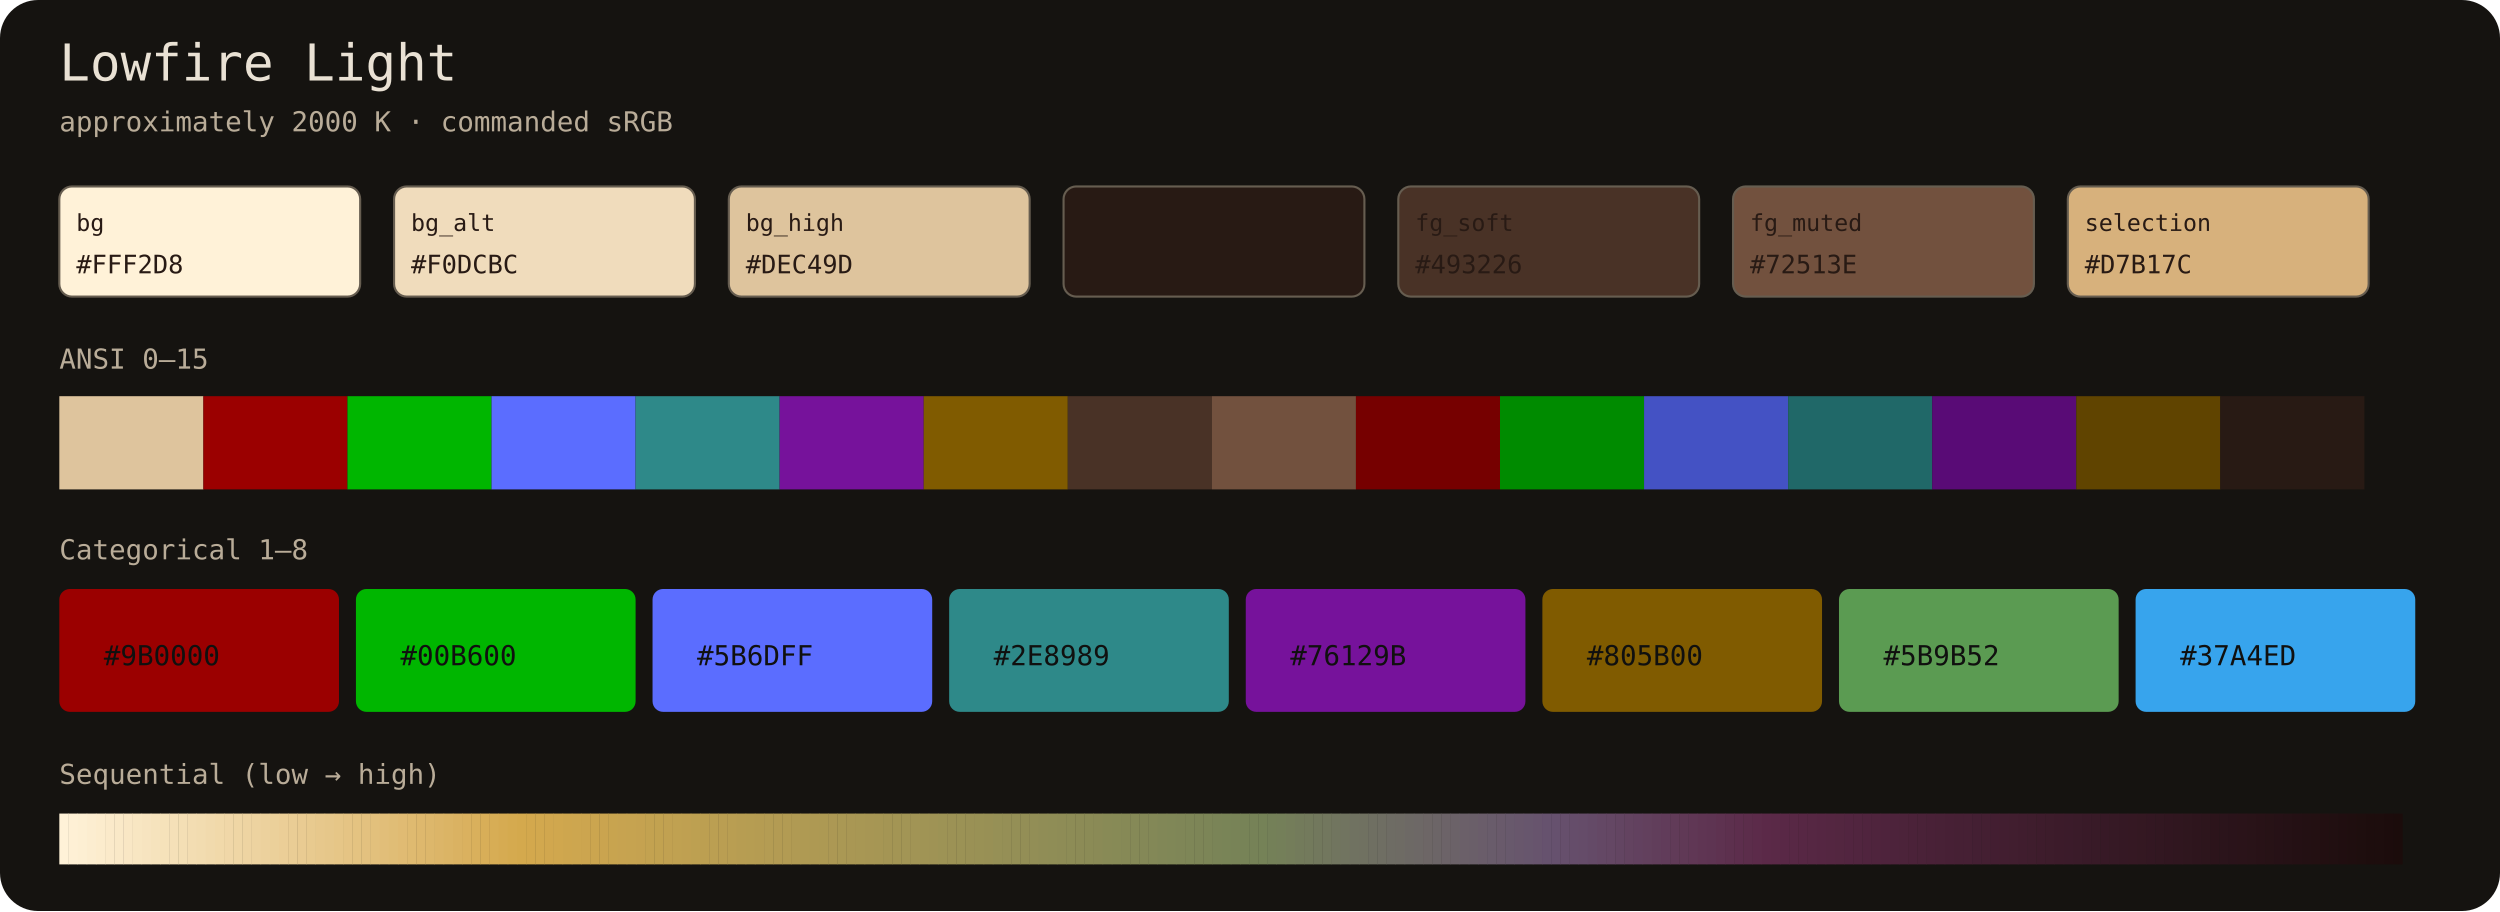
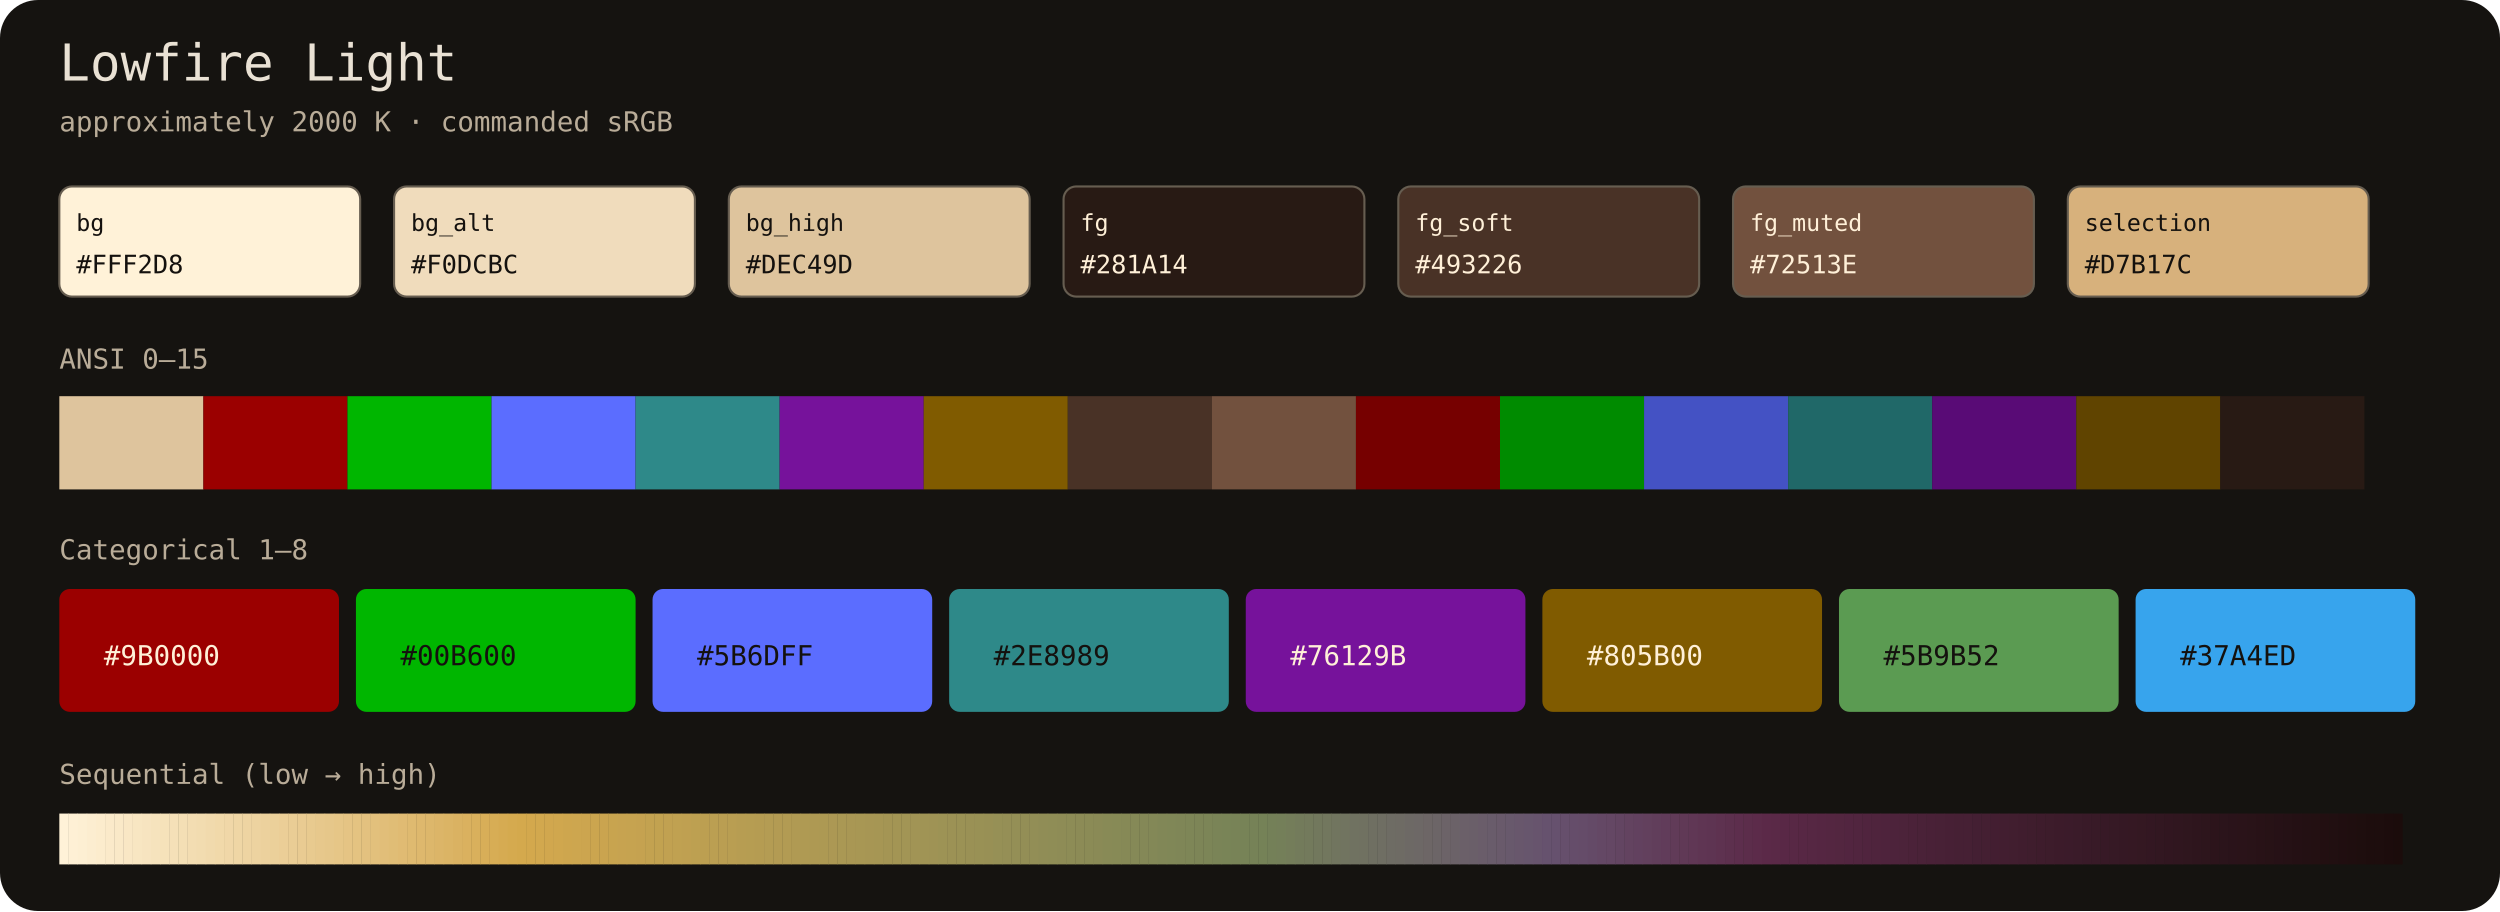
<svg xmlns="http://www.w3.org/2000/svg" width="1180" height="430" viewBox="0 0 1180 430">
  <rect width="100%" height="100%" rx="18" fill="#151310" />
  <text x="28" y="38" fill="#E9E1D4" font-size="24" font-family="ui-monospace, SFMono-Regular, Menlo, monospace">Lowfire Light</text>
  <text x="28" y="62" fill="#B9AC98" font-size="13" font-family="ui-monospace, SFMono-Regular, Menlo, monospace">approximately 2000 K · commanded sRGB</text>
  <rect x="28" y="88" width="142" height="52" rx="6" fill="#FFF2D8" stroke="#665D50" />
-   <text x="36" y="109" fill="#281A14" font-size="11" font-family="ui-monospace, SFMono-Regular, Menlo, monospace">bg</text>
-   <text x="36" y="129" fill="#281A14" font-size="12" font-family="ui-monospace, SFMono-Regular, Menlo, monospace">#FFF2D8</text>
+   <text x="36" y="109" fill="#14110E" font-size="11" font-family="ui-monospace, SFMono-Regular, Menlo, monospace">bg</text>
+   <text x="36" y="129" fill="#14110E" font-size="12" font-family="ui-monospace, SFMono-Regular, Menlo, monospace">#FFF2D8</text>
  <rect x="186" y="88" width="142" height="52" rx="6" fill="#F0DCBC" stroke="#665D50" />
-   <text x="194" y="109" fill="#281A14" font-size="11" font-family="ui-monospace, SFMono-Regular, Menlo, monospace">bg_alt</text>
-   <text x="194" y="129" fill="#281A14" font-size="12" font-family="ui-monospace, SFMono-Regular, Menlo, monospace">#F0DCBC</text>
+   <text x="194" y="109" fill="#14110E" font-size="11" font-family="ui-monospace, SFMono-Regular, Menlo, monospace">bg_alt</text>
+   <text x="194" y="129" fill="#14110E" font-size="12" font-family="ui-monospace, SFMono-Regular, Menlo, monospace">#F0DCBC</text>
  <rect x="344" y="88" width="142" height="52" rx="6" fill="#DEC49D" stroke="#665D50" />
-   <text x="352" y="109" fill="#281A14" font-size="11" font-family="ui-monospace, SFMono-Regular, Menlo, monospace">bg_high</text>
-   <text x="352" y="129" fill="#281A14" font-size="12" font-family="ui-monospace, SFMono-Regular, Menlo, monospace">#DEC49D</text>
+   <text x="352" y="109" fill="#14110E" font-size="11" font-family="ui-monospace, SFMono-Regular, Menlo, monospace">bg_high</text>
+   <text x="352" y="129" fill="#14110E" font-size="12" font-family="ui-monospace, SFMono-Regular, Menlo, monospace">#DEC49D</text>
  <rect x="502" y="88" width="142" height="52" rx="6" fill="#281A14" stroke="#665D50" />
-   <text x="510" y="109" fill="#281A14" font-size="11" font-family="ui-monospace, SFMono-Regular, Menlo, monospace">fg</text>
-   <text x="510" y="129" fill="#281A14" font-size="12" font-family="ui-monospace, SFMono-Regular, Menlo, monospace">#281A14</text>
+   <text x="510" y="109" fill="#FFF0D8" font-size="11" font-family="ui-monospace, SFMono-Regular, Menlo, monospace">fg</text>
+   <text x="510" y="129" fill="#FFF0D8" font-size="12" font-family="ui-monospace, SFMono-Regular, Menlo, monospace">#281A14</text>
  <rect x="660" y="88" width="142" height="52" rx="6" fill="#493226" stroke="#665D50" />
-   <text x="668" y="109" fill="#281A14" font-size="11" font-family="ui-monospace, SFMono-Regular, Menlo, monospace">fg_soft</text>
-   <text x="668" y="129" fill="#281A14" font-size="12" font-family="ui-monospace, SFMono-Regular, Menlo, monospace">#493226</text>
+   <text x="668" y="109" fill="#FFF0D8" font-size="11" font-family="ui-monospace, SFMono-Regular, Menlo, monospace">fg_soft</text>
+   <text x="668" y="129" fill="#FFF0D8" font-size="12" font-family="ui-monospace, SFMono-Regular, Menlo, monospace">#493226</text>
  <rect x="818" y="88" width="142" height="52" rx="6" fill="#72513E" stroke="#665D50" />
-   <text x="826" y="109" fill="#281A14" font-size="11" font-family="ui-monospace, SFMono-Regular, Menlo, monospace">fg_muted</text>
-   <text x="826" y="129" fill="#281A14" font-size="12" font-family="ui-monospace, SFMono-Regular, Menlo, monospace">#72513E</text>
+   <text x="826" y="109" fill="#FFF0D8" font-size="11" font-family="ui-monospace, SFMono-Regular, Menlo, monospace">fg_muted</text>
+   <text x="826" y="129" fill="#FFF0D8" font-size="12" font-family="ui-monospace, SFMono-Regular, Menlo, monospace">#72513E</text>
  <rect x="976" y="88" width="142" height="52" rx="6" fill="#D7B17C" stroke="#665D50" />
-   <text x="984" y="109" fill="#281A14" font-size="11" font-family="ui-monospace, SFMono-Regular, Menlo, monospace">selection</text>
-   <text x="984" y="129" fill="#281A14" font-size="12" font-family="ui-monospace, SFMono-Regular, Menlo, monospace">#D7B17C</text>
+   <text x="984" y="109" fill="#14110E" font-size="11" font-family="ui-monospace, SFMono-Regular, Menlo, monospace">selection</text>
+   <text x="984" y="129" fill="#14110E" font-size="12" font-family="ui-monospace, SFMono-Regular, Menlo, monospace">#D7B17C</text>
  <text x="28" y="174" fill="#B9AC98" font-size="13" font-family="ui-monospace, SFMono-Regular, Menlo, monospace">ANSI 0–15</text>
  <rect x="28" y="187" width="68" height="44" fill="#DEC49D" />
  <rect x="96" y="187" width="68" height="44" fill="#9B0000" />
  <rect x="164" y="187" width="68" height="44" fill="#00B600" />
  <rect x="232" y="187" width="68" height="44" fill="#5B6DFF" />
  <rect x="300" y="187" width="68" height="44" fill="#2E8989" />
  <rect x="368" y="187" width="68" height="44" fill="#76129B" />
  <rect x="436" y="187" width="68" height="44" fill="#805B00" />
  <rect x="504" y="187" width="68" height="44" fill="#493226" />
  <rect x="572" y="187" width="68" height="44" fill="#72513E" />
  <rect x="640" y="187" width="68" height="44" fill="#760000" />
  <rect x="708" y="187" width="68" height="44" fill="#008B00" />
  <rect x="776" y="187" width="68" height="44" fill="#4452C4" />
  <rect x="844" y="187" width="68" height="44" fill="#206868" />
  <rect x="912" y="187" width="68" height="44" fill="#590B76" />
  <rect x="980" y="187" width="68" height="44" fill="#604400" />
  <rect x="1048" y="187" width="68" height="44" fill="#281A14" />
  <text x="28" y="264" fill="#B9AC98" font-size="13" font-family="ui-monospace, SFMono-Regular, Menlo, monospace">Categorical 1–8</text>
  <rect x="28" y="278" width="132" height="58" rx="5" fill="#9B0000" />
-   <text x="49" y="314" fill="#10100F" font-size="13" font-family="ui-monospace, SFMono-Regular, Menlo, monospace">#9B0000</text>
+   <text x="49" y="314" fill="#FFF0D8" font-size="13" font-family="ui-monospace, SFMono-Regular, Menlo, monospace">#9B0000</text>
  <rect x="168" y="278" width="132" height="58" rx="5" fill="#00B600" />
-   <text x="189" y="314" fill="#10100F" font-size="13" font-family="ui-monospace, SFMono-Regular, Menlo, monospace">#00B600</text>
+   <text x="189" y="314" fill="#14110E" font-size="13" font-family="ui-monospace, SFMono-Regular, Menlo, monospace">#00B600</text>
  <rect x="308" y="278" width="132" height="58" rx="5" fill="#5B6DFF" />
-   <text x="329" y="314" fill="#10100F" font-size="13" font-family="ui-monospace, SFMono-Regular, Menlo, monospace">#5B6DFF</text>
+   <text x="329" y="314" fill="#14110E" font-size="13" font-family="ui-monospace, SFMono-Regular, Menlo, monospace">#5B6DFF</text>
  <rect x="448" y="278" width="132" height="58" rx="5" fill="#2E8989" />
-   <text x="469" y="314" fill="#10100F" font-size="13" font-family="ui-monospace, SFMono-Regular, Menlo, monospace">#2E8989</text>
+   <text x="469" y="314" fill="#14110E" font-size="13" font-family="ui-monospace, SFMono-Regular, Menlo, monospace">#2E8989</text>
  <rect x="588" y="278" width="132" height="58" rx="5" fill="#76129B" />
-   <text x="609" y="314" fill="#10100F" font-size="13" font-family="ui-monospace, SFMono-Regular, Menlo, monospace">#76129B</text>
+   <text x="609" y="314" fill="#FFF0D8" font-size="13" font-family="ui-monospace, SFMono-Regular, Menlo, monospace">#76129B</text>
  <rect x="728" y="278" width="132" height="58" rx="5" fill="#805B00" />
-   <text x="749" y="314" fill="#10100F" font-size="13" font-family="ui-monospace, SFMono-Regular, Menlo, monospace">#805B00</text>
+   <text x="749" y="314" fill="#FFF0D8" font-size="13" font-family="ui-monospace, SFMono-Regular, Menlo, monospace">#805B00</text>
  <rect x="868" y="278" width="132" height="58" rx="5" fill="#5B9B52" />
-   <text x="889" y="314" fill="#10100F" font-size="13" font-family="ui-monospace, SFMono-Regular, Menlo, monospace">#5B9B52</text>
+   <text x="889" y="314" fill="#14110E" font-size="13" font-family="ui-monospace, SFMono-Regular, Menlo, monospace">#5B9B52</text>
  <rect x="1008" y="278" width="132" height="58" rx="5" fill="#37A4ED" />
-   <text x="1029" y="314" fill="#10100F" font-size="13" font-family="ui-monospace, SFMono-Regular, Menlo, monospace">#37A4ED</text>
+   <text x="1029" y="314" fill="#14110E" font-size="13" font-family="ui-monospace, SFMono-Regular, Menlo, monospace">#37A4ED</text>
  <text x="28" y="370" fill="#B9AC98" font-size="13" font-family="ui-monospace, SFMono-Regular, Menlo, monospace">Sequential (low → high)</text>
  <rect x="28.00" y="384" width="4.5" height="24" fill="#FFF2D8" />
  <rect x="32.32" y="384" width="4.5" height="24" fill="#FEF0D5" />
  <rect x="36.64" y="384" width="4.5" height="24" fill="#FDEFD3" />
  <rect x="40.96" y="384" width="4.5" height="24" fill="#FCEDD0" />
  <rect x="45.28" y="384" width="4.5" height="24" fill="#FCECCD" />
  <rect x="49.60" y="384" width="4.5" height="24" fill="#FBEACA" />
  <rect x="53.92" y="384" width="4.5" height="24" fill="#FAE9C8" />
  <rect x="58.24" y="384" width="4.5" height="24" fill="#F9E7C5" />
  <rect x="62.56" y="384" width="4.5" height="24" fill="#F8E6C2" />
  <rect x="66.88" y="384" width="4.5" height="24" fill="#F7E4C0" />
  <rect x="71.20" y="384" width="4.5" height="24" fill="#F6E3BD" />
  <rect x="75.52" y="384" width="4.5" height="24" fill="#F6E2BA" />
  <rect x="79.84" y="384" width="4.5" height="24" fill="#F5E0B8" />
  <rect x="84.16" y="384" width="4.5" height="24" fill="#F4DFB5" />
  <rect x="88.48" y="384" width="4.5" height="24" fill="#F3DDB2" />
  <rect x="92.80" y="384" width="4.5" height="24" fill="#F2DCB0" />
  <rect x="97.12" y="384" width="4.5" height="24" fill="#F1DAAD" />
  <rect x="101.44" y="384" width="4.5" height="24" fill="#F1D9AA" />
  <rect x="105.76" y="384" width="4.5" height="24" fill="#F0D7A8" />
  <rect x="110.08" y="384" width="4.5" height="24" fill="#EFD6A5" />
  <rect x="114.40" y="384" width="4.5" height="24" fill="#EED4A2" />
  <rect x="118.72" y="384" width="4.5" height="24" fill="#EDD3A0" />
  <rect x="123.04" y="384" width="4.5" height="24" fill="#ECD19D" />
  <rect x="127.36" y="384" width="4.5" height="24" fill="#EBD09A" />
  <rect x="131.68" y="384" width="4.5" height="24" fill="#EBCE97" />
  <rect x="136.00" y="384" width="4.5" height="24" fill="#EACD95" />
  <rect x="140.32" y="384" width="4.5" height="24" fill="#E9CB92" />
  <rect x="144.64" y="384" width="4.5" height="24" fill="#E8CA8F" />
  <rect x="148.96" y="384" width="4.5" height="24" fill="#E7C88C" />
  <rect x="153.28" y="384" width="4.5" height="24" fill="#E6C78A" />
  <rect x="157.60" y="384" width="4.5" height="24" fill="#E6C687" />
  <rect x="161.92" y="384" width="4.5" height="24" fill="#E5C484" />
  <rect x="166.24" y="384" width="4.5" height="24" fill="#E4C381" />
  <rect x="170.56" y="384" width="4.5" height="24" fill="#E3C17F" />
  <rect x="174.88" y="384" width="4.5" height="24" fill="#E2C07C" />
  <rect x="179.20" y="384" width="4.5" height="24" fill="#E1BE79" />
  <rect x="183.52" y="384" width="4.5" height="24" fill="#E0BD76" />
  <rect x="187.84" y="384" width="4.5" height="24" fill="#E0BB73" />
  <rect x="192.16" y="384" width="4.5" height="24" fill="#DFBA70" />
  <rect x="196.48" y="384" width="4.5" height="24" fill="#DEB86D" />
  <rect x="200.80" y="384" width="4.5" height="24" fill="#DDB76B" />
  <rect x="205.12" y="384" width="4.5" height="24" fill="#DCB568" />
  <rect x="209.44" y="384" width="4.5" height="24" fill="#DBB465" />
  <rect x="213.76" y="384" width="4.5" height="24" fill="#DAB262" />
  <rect x="218.08" y="384" width="4.5" height="24" fill="#DAB15F" />
  <rect x="222.40" y="384" width="4.5" height="24" fill="#D9B05C" />
  <rect x="226.72" y="384" width="4.5" height="24" fill="#D8AE58" />
  <rect x="231.04" y="384" width="4.5" height="24" fill="#D7AD55" />
  <rect x="235.36" y="384" width="4.5" height="24" fill="#D6AB52" />
  <rect x="239.68" y="384" width="4.5" height="24" fill="#D5AA4F" />
  <rect x="244.00" y="384" width="4.5" height="24" fill="#D4A94D" />
  <rect x="248.32" y="384" width="4.5" height="24" fill="#D3A84D" />
  <rect x="252.64" y="384" width="4.5" height="24" fill="#D2A84E" />
  <rect x="256.96" y="384" width="4.5" height="24" fill="#D1A74E" />
  <rect x="261.28" y="384" width="4.5" height="24" fill="#D0A74E" />
  <rect x="265.60" y="384" width="4.5" height="24" fill="#CEA64E" />
  <rect x="269.92" y="384" width="4.5" height="24" fill="#CDA64F" />
  <rect x="274.24" y="384" width="4.5" height="24" fill="#CCA54F" />
  <rect x="278.56" y="384" width="4.5" height="24" fill="#CBA54F" />
  <rect x="282.88" y="384" width="4.5" height="24" fill="#CAA44F" />
  <rect x="287.20" y="384" width="4.5" height="24" fill="#C8A44F" />
  <rect x="291.52" y="384" width="4.5" height="24" fill="#C7A350" />
  <rect x="295.84" y="384" width="4.5" height="24" fill="#C6A350" />
  <rect x="300.16" y="384" width="4.5" height="24" fill="#C5A250" />
  <rect x="304.48" y="384" width="4.5" height="24" fill="#C3A250" />
  <rect x="308.80" y="384" width="4.5" height="24" fill="#C2A250" />
  <rect x="313.12" y="384" width="4.5" height="24" fill="#C1A151" />
  <rect x="317.44" y="384" width="4.5" height="24" fill="#C0A151" />
  <rect x="321.76" y="384" width="4.5" height="24" fill="#BFA051" />
  <rect x="326.08" y="384" width="4.5" height="24" fill="#BDA051" />
  <rect x="330.40" y="384" width="4.5" height="24" fill="#BC9F51" />
  <rect x="334.72" y="384" width="4.5" height="24" fill="#BB9F52" />
  <rect x="339.04" y="384" width="4.5" height="24" fill="#BA9E52" />
  <rect x="343.36" y="384" width="4.5" height="24" fill="#B99E52" />
  <rect x="347.68" y="384" width="4.5" height="24" fill="#B79D52" />
  <rect x="352.00" y="384" width="4.5" height="24" fill="#B69D52" />
  <rect x="356.32" y="384" width="4.5" height="24" fill="#B59C52" />
  <rect x="360.64" y="384" width="4.5" height="24" fill="#B49C53" />
  <rect x="364.96" y="384" width="4.5" height="24" fill="#B39B53" />
  <rect x="369.28" y="384" width="4.5" height="24" fill="#B29B53" />
  <rect x="373.60" y="384" width="4.5" height="24" fill="#B09A53" />
  <rect x="377.92" y="384" width="4.5" height="24" fill="#AF9A53" />
  <rect x="382.24" y="384" width="4.5" height="24" fill="#AE9953" />
  <rect x="386.56" y="384" width="4.5" height="24" fill="#AD9953" />
  <rect x="390.88" y="384" width="4.5" height="24" fill="#AC9854" />
  <rect x="395.20" y="384" width="4.5" height="24" fill="#AA9854" />
  <rect x="399.52" y="384" width="4.5" height="24" fill="#A99754" />
  <rect x="403.84" y="384" width="4.5" height="24" fill="#A89754" />
  <rect x="408.16" y="384" width="4.5" height="24" fill="#A79654" />
  <rect x="412.48" y="384" width="4.5" height="24" fill="#A69654" />
  <rect x="416.80" y="384" width="4.5" height="24" fill="#A49554" />
  <rect x="421.12" y="384" width="4.5" height="24" fill="#A39554" />
  <rect x="425.44" y="384" width="4.5" height="24" fill="#A29555" />
  <rect x="429.76" y="384" width="4.5" height="24" fill="#A19455" />
  <rect x="434.08" y="384" width="4.5" height="24" fill="#A09455" />
  <rect x="438.40" y="384" width="4.5" height="24" fill="#9F9355" />
  <rect x="442.72" y="384" width="4.5" height="24" fill="#9D9355" />
  <rect x="447.04" y="384" width="4.5" height="24" fill="#9C9255" />
  <rect x="451.36" y="384" width="4.5" height="24" fill="#9B9255" />
  <rect x="455.68" y="384" width="4.5" height="24" fill="#9A9155" />
  <rect x="460.00" y="384" width="4.5" height="24" fill="#999155" />
  <rect x="464.32" y="384" width="4.5" height="24" fill="#989055" />
  <rect x="468.64" y="384" width="4.5" height="24" fill="#969056" />
  <rect x="472.96" y="384" width="4.5" height="24" fill="#958F56" />
  <rect x="477.28" y="384" width="4.5" height="24" fill="#948F56" />
  <rect x="481.60" y="384" width="4.5" height="24" fill="#938E56" />
  <rect x="485.92" y="384" width="4.5" height="24" fill="#928E56" />
  <rect x="490.24" y="384" width="4.5" height="24" fill="#908D56" />
  <rect x="494.56" y="384" width="4.5" height="24" fill="#8F8D56" />
  <rect x="498.88" y="384" width="4.5" height="24" fill="#8E8C56" />
  <rect x="503.20" y="384" width="4.5" height="24" fill="#8D8C56" />
  <rect x="507.52" y="384" width="4.5" height="24" fill="#8C8B56" />
  <rect x="511.84" y="384" width="4.5" height="24" fill="#8B8B56" />
  <rect x="516.16" y="384" width="4.5" height="24" fill="#8A8A56" />
  <rect x="520.48" y="384" width="4.5" height="24" fill="#888A56" />
  <rect x="524.80" y="384" width="4.5" height="24" fill="#878A56" />
  <rect x="529.12" y="384" width="4.5" height="24" fill="#868956" />
  <rect x="533.44" y="384" width="4.5" height="24" fill="#858957" />
  <rect x="537.76" y="384" width="4.5" height="24" fill="#848857" />
  <rect x="542.08" y="384" width="4.5" height="24" fill="#838857" />
  <rect x="546.40" y="384" width="4.5" height="24" fill="#818757" />
  <rect x="550.72" y="384" width="4.5" height="24" fill="#808757" />
  <rect x="555.04" y="384" width="4.5" height="24" fill="#7F8657" />
  <rect x="559.36" y="384" width="4.5" height="24" fill="#7E8657" />
  <rect x="563.68" y="384" width="4.5" height="24" fill="#7D8557" />
  <rect x="568.00" y="384" width="4.5" height="24" fill="#7C8557" />
  <rect x="572.32" y="384" width="4.5" height="24" fill="#7A8457" />
  <rect x="576.64" y="384" width="4.5" height="24" fill="#798457" />
  <rect x="580.96" y="384" width="4.5" height="24" fill="#788357" />
  <rect x="585.28" y="384" width="4.5" height="24" fill="#778357" />
  <rect x="589.60" y="384" width="4.5" height="24" fill="#768257" />
  <rect x="593.92" y="384" width="4.5" height="24" fill="#758257" />
  <rect x="598.24" y="384" width="4.5" height="24" fill="#748058" />
  <rect x="602.56" y="384" width="4.5" height="24" fill="#747F59" />
  <rect x="606.88" y="384" width="4.5" height="24" fill="#747D5A" />
  <rect x="611.20" y="384" width="4.5" height="24" fill="#737B5B" />
  <rect x="615.52" y="384" width="4.5" height="24" fill="#737A5C" />
  <rect x="619.84" y="384" width="4.5" height="24" fill="#72785D" />
  <rect x="624.16" y="384" width="4.5" height="24" fill="#72775E" />
  <rect x="628.48" y="384" width="4.5" height="24" fill="#71755F" />
  <rect x="632.80" y="384" width="4.5" height="24" fill="#717460" />
  <rect x="637.12" y="384" width="4.5" height="24" fill="#707261" />
  <rect x="641.44" y="384" width="4.5" height="24" fill="#707161" />
  <rect x="645.76" y="384" width="4.5" height="24" fill="#6F6F62" />
  <rect x="650.08" y="384" width="4.5" height="24" fill="#6F6E63" />
  <rect x="654.40" y="384" width="4.5" height="24" fill="#6E6C64" />
  <rect x="658.72" y="384" width="4.5" height="24" fill="#6E6B64" />
  <rect x="663.04" y="384" width="4.5" height="24" fill="#6D6965" />
  <rect x="667.36" y="384" width="4.5" height="24" fill="#6D6866" />
  <rect x="671.68" y="384" width="4.5" height="24" fill="#6D6666" />
  <rect x="676.00" y="384" width="4.5" height="24" fill="#6C6567" />
  <rect x="680.32" y="384" width="4.5" height="24" fill="#6C6368" />
  <rect x="684.64" y="384" width="4.5" height="24" fill="#6B6268" />
  <rect x="688.96" y="384" width="4.5" height="24" fill="#6B6069" />
  <rect x="693.28" y="384" width="4.5" height="24" fill="#6A5F69" />
  <rect x="697.60" y="384" width="4.5" height="24" fill="#6A5D6A" />
  <rect x="701.92" y="384" width="4.5" height="24" fill="#695C6B" />
  <rect x="706.24" y="384" width="4.5" height="24" fill="#695A6B" />
  <rect x="710.56" y="384" width="4.5" height="24" fill="#68596C" />
  <rect x="714.88" y="384" width="4.5" height="24" fill="#68576C" />
  <rect x="719.20" y="384" width="4.5" height="24" fill="#67566D" />
  <rect x="723.52" y="384" width="4.5" height="24" fill="#67546D" />
  <rect x="727.84" y="384" width="4.5" height="24" fill="#66526E" />
  <rect x="732.16" y="384" width="4.5" height="24" fill="#66516E" />
  <rect x="736.48" y="384" width="4.5" height="24" fill="#664F6C" />
  <rect x="740.80" y="384" width="4.5" height="24" fill="#654D6A" />
  <rect x="745.12" y="384" width="4.5" height="24" fill="#654C69" />
  <rect x="749.44" y="384" width="4.5" height="24" fill="#644A67" />
  <rect x="753.76" y="384" width="4.5" height="24" fill="#644865" />
  <rect x="758.08" y="384" width="4.5" height="24" fill="#644764" />
  <rect x="762.40" y="384" width="4.5" height="24" fill="#634562" />
  <rect x="766.72" y="384" width="4.5" height="24" fill="#634360" />
  <rect x="771.04" y="384" width="4.5" height="24" fill="#62415F" />
  <rect x="775.36" y="384" width="4.5" height="24" fill="#62405D" />
  <rect x="779.68" y="384" width="4.5" height="24" fill="#613E5B" />
  <rect x="784.00" y="384" width="4.5" height="24" fill="#613C5A" />
  <rect x="788.32" y="384" width="4.5" height="24" fill="#613B58" />
  <rect x="792.64" y="384" width="4.5" height="24" fill="#603956" />
  <rect x="796.96" y="384" width="4.5" height="24" fill="#603755" />
  <rect x="801.28" y="384" width="4.5" height="24" fill="#5F3553" />
  <rect x="805.60" y="384" width="4.5" height="24" fill="#5E3452" />
  <rect x="809.92" y="384" width="4.5" height="24" fill="#5E3250" />
  <rect x="814.24" y="384" width="4.5" height="24" fill="#5D304E" />
  <rect x="818.56" y="384" width="4.5" height="24" fill="#5D2E4D" />
  <rect x="822.88" y="384" width="4.5" height="24" fill="#5C2D4B" />
  <rect x="827.20" y="384" width="4.5" height="24" fill="#5C2B4A" />
  <rect x="831.52" y="384" width="4.5" height="24" fill="#5B2948" />
  <rect x="835.84" y="384" width="4.5" height="24" fill="#5A2947" />
  <rect x="840.16" y="384" width="4.5" height="24" fill="#592846" />
  <rect x="844.48" y="384" width="4.5" height="24" fill="#582845" />
  <rect x="848.80" y="384" width="4.5" height="24" fill="#572744" />
  <rect x="853.12" y="384" width="4.5" height="24" fill="#562743" />
  <rect x="857.44" y="384" width="4.5" height="24" fill="#552642" />
  <rect x="861.76" y="384" width="4.5" height="24" fill="#542641" />
  <rect x="866.08" y="384" width="4.5" height="24" fill="#532640" />
  <rect x="870.40" y="384" width="4.5" height="24" fill="#522540" />
  <rect x="874.72" y="384" width="4.5" height="24" fill="#51253F" />
  <rect x="879.04" y="384" width="4.5" height="24" fill="#50243E" />
  <rect x="883.36" y="384" width="4.5" height="24" fill="#4F243D" />
  <rect x="887.68" y="384" width="4.5" height="24" fill="#4E233C" />
  <rect x="892.00" y="384" width="4.5" height="24" fill="#4D233B" />
  <rect x="896.32" y="384" width="4.5" height="24" fill="#4C233A" />
  <rect x="900.64" y="384" width="4.5" height="24" fill="#4B2239" />
  <rect x="904.96" y="384" width="4.5" height="24" fill="#4A2238" />
  <rect x="909.28" y="384" width="4.5" height="24" fill="#492137" />
  <rect x="913.60" y="384" width="4.5" height="24" fill="#482136" />
  <rect x="917.92" y="384" width="4.5" height="24" fill="#472035" />
  <rect x="922.24" y="384" width="4.5" height="24" fill="#462034" />
  <rect x="926.56" y="384" width="4.5" height="24" fill="#462034" />
  <rect x="930.88" y="384" width="4.5" height="24" fill="#441F33" />
  <rect x="935.20" y="384" width="4.5" height="24" fill="#441F32" />
  <rect x="939.52" y="384" width="4.5" height="24" fill="#431E31" />
  <rect x="943.84" y="384" width="4.5" height="24" fill="#421E30" />
  <rect x="948.16" y="384" width="4.5" height="24" fill="#411E2F" />
  <rect x="952.48" y="384" width="4.5" height="24" fill="#401D2E" />
  <rect x="956.80" y="384" width="4.5" height="24" fill="#3F1D2D" />
  <rect x="961.12" y="384" width="4.5" height="24" fill="#3E1C2C" />
  <rect x="965.44" y="384" width="4.5" height="24" fill="#3D1C2B" />
  <rect x="969.76" y="384" width="4.5" height="24" fill="#3C1B2A" />
  <rect x="974.08" y="384" width="4.5" height="24" fill="#3B1B2A" />
  <rect x="978.40" y="384" width="4.5" height="24" fill="#3A1B29" />
  <rect x="982.72" y="384" width="4.5" height="24" fill="#391A28" />
  <rect x="987.04" y="384" width="4.5" height="24" fill="#381A27" />
  <rect x="991.36" y="384" width="4.5" height="24" fill="#371926" />
  <rect x="995.68" y="384" width="4.5" height="24" fill="#361925" />
  <rect x="1000.00" y="384" width="4.5" height="24" fill="#351824" />
  <rect x="1004.32" y="384" width="4.5" height="24" fill="#351823" />
  <rect x="1008.64" y="384" width="4.5" height="24" fill="#341822" />
  <rect x="1012.96" y="384" width="4.5" height="24" fill="#331722" />
  <rect x="1017.28" y="384" width="4.5" height="24" fill="#321721" />
  <rect x="1021.60" y="384" width="4.5" height="24" fill="#311620" />
  <rect x="1025.92" y="384" width="4.5" height="24" fill="#30161F" />
  <rect x="1030.24" y="384" width="4.5" height="24" fill="#2F161E" />
  <rect x="1034.56" y="384" width="4.5" height="24" fill="#2E151D" />
  <rect x="1038.88" y="384" width="4.5" height="24" fill="#2D151C" />
  <rect x="1043.20" y="384" width="4.5" height="24" fill="#2C141B" />
  <rect x="1047.52" y="384" width="4.5" height="24" fill="#2B141B" />
  <rect x="1051.84" y="384" width="4.5" height="24" fill="#2A131A" />
  <rect x="1056.16" y="384" width="4.5" height="24" fill="#2A1319" />
  <rect x="1060.48" y="384" width="4.5" height="24" fill="#291318" />
  <rect x="1064.80" y="384" width="4.5" height="24" fill="#281217" />
  <rect x="1069.12" y="384" width="4.5" height="24" fill="#271216" />
  <rect x="1073.44" y="384" width="4.5" height="24" fill="#261116" />
  <rect x="1077.76" y="384" width="4.5" height="24" fill="#251115" />
  <rect x="1082.08" y="384" width="4.5" height="24" fill="#241014" />
  <rect x="1086.40" y="384" width="4.5" height="24" fill="#231013" />
  <rect x="1090.72" y="384" width="4.5" height="24" fill="#231012" />
  <rect x="1095.04" y="384" width="4.5" height="24" fill="#220F11" />
  <rect x="1099.36" y="384" width="4.5" height="24" fill="#210F11" />
  <rect x="1103.68" y="384" width="4.5" height="24" fill="#200E10" />
  <rect x="1108.00" y="384" width="4.5" height="24" fill="#1F0E0F" />
  <rect x="1112.32" y="384" width="4.5" height="24" fill="#1E0E0E" />
  <rect x="1116.64" y="384" width="4.5" height="24" fill="#1D0D0D" />
  <rect x="1120.96" y="384" width="4.5" height="24" fill="#1D0D0D" />
  <rect x="1125.28" y="384" width="4.5" height="24" fill="#1C0C0C" />
  <rect x="1129.60" y="384" width="4.5" height="24" fill="#1B0C0B" />
</svg>
